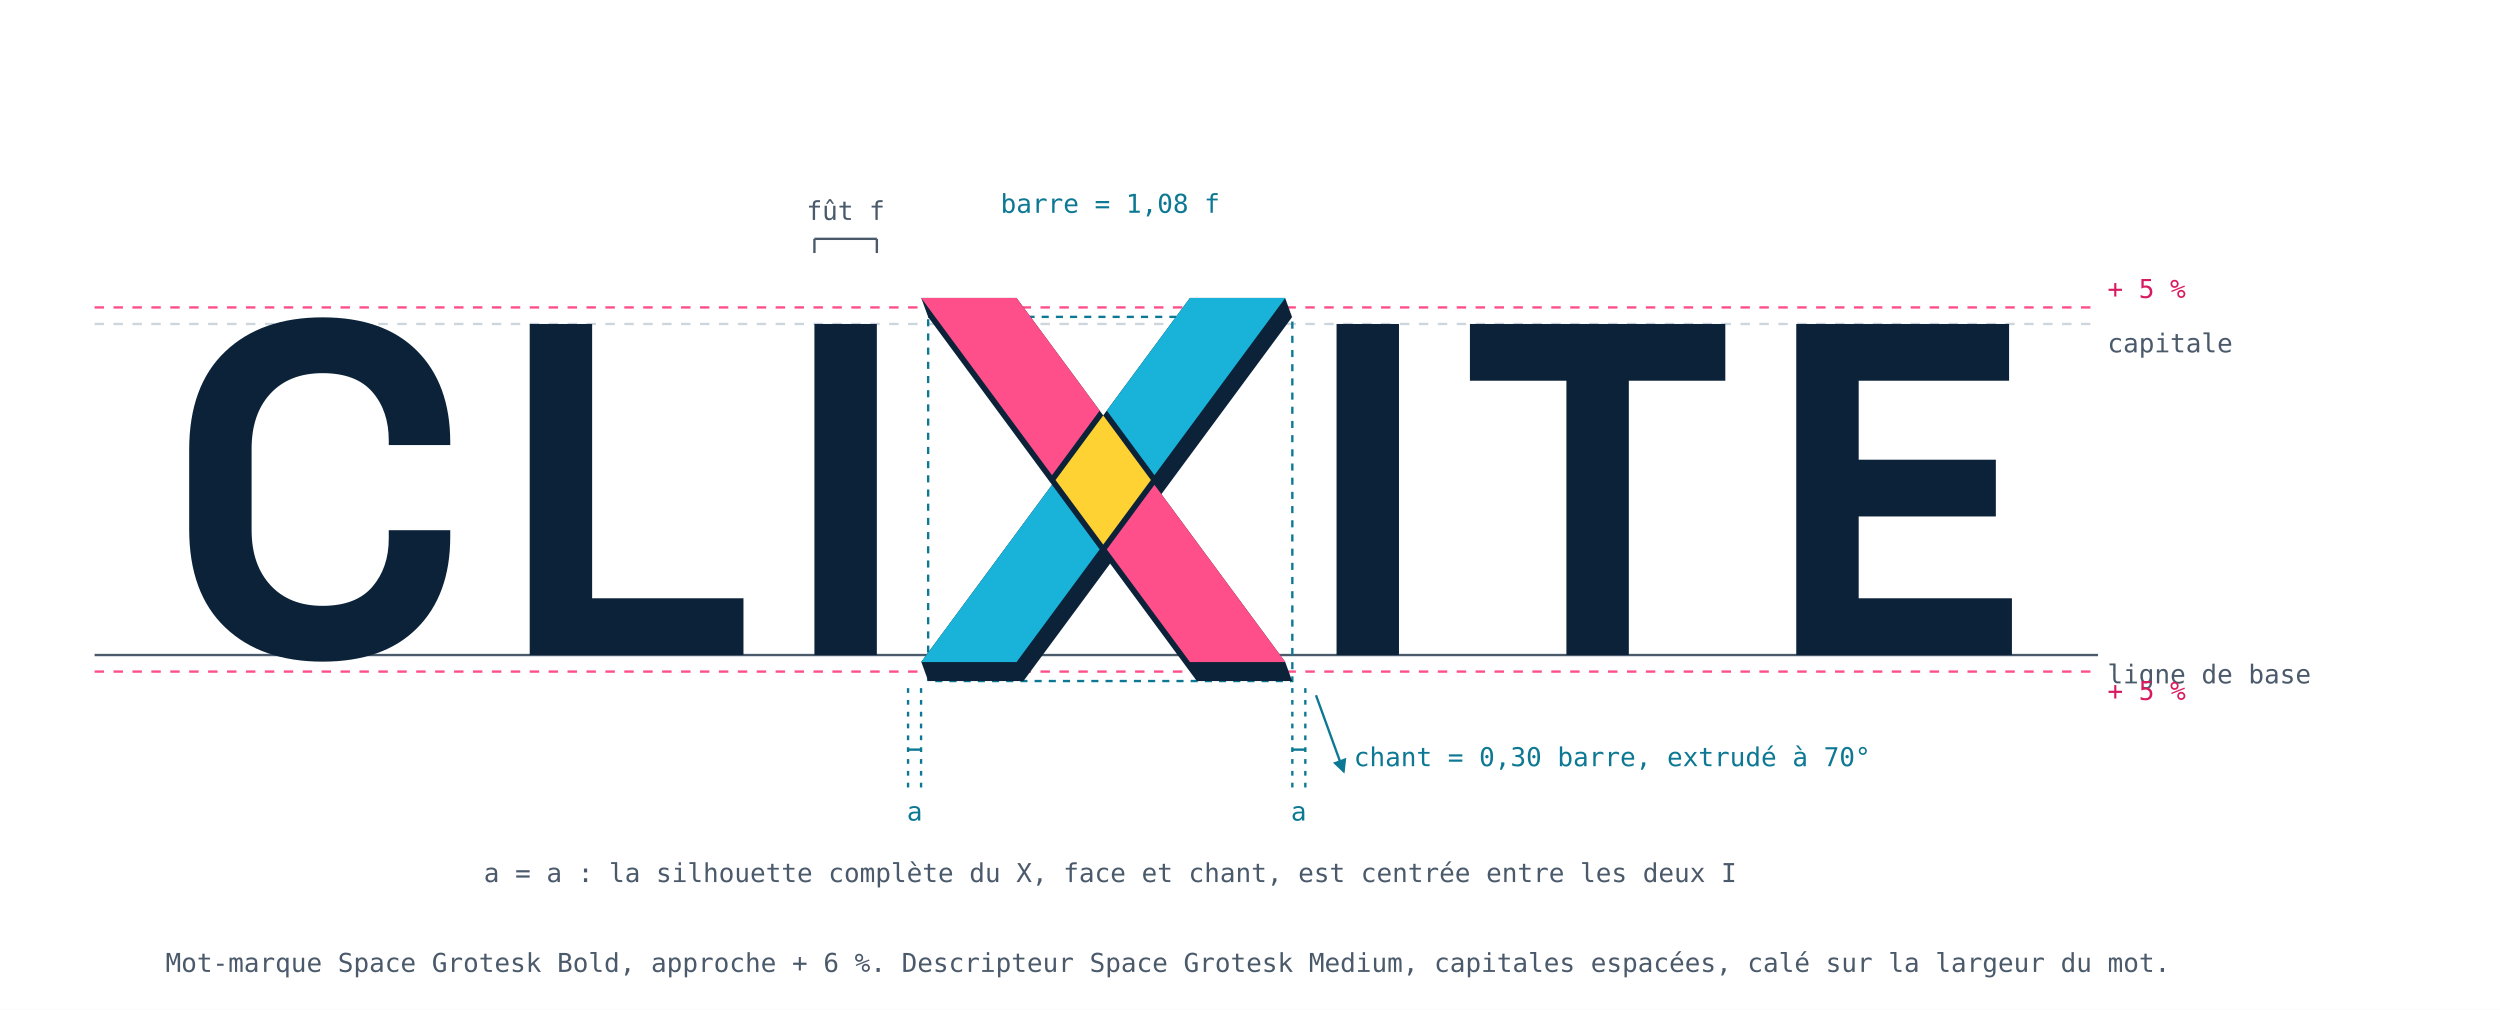
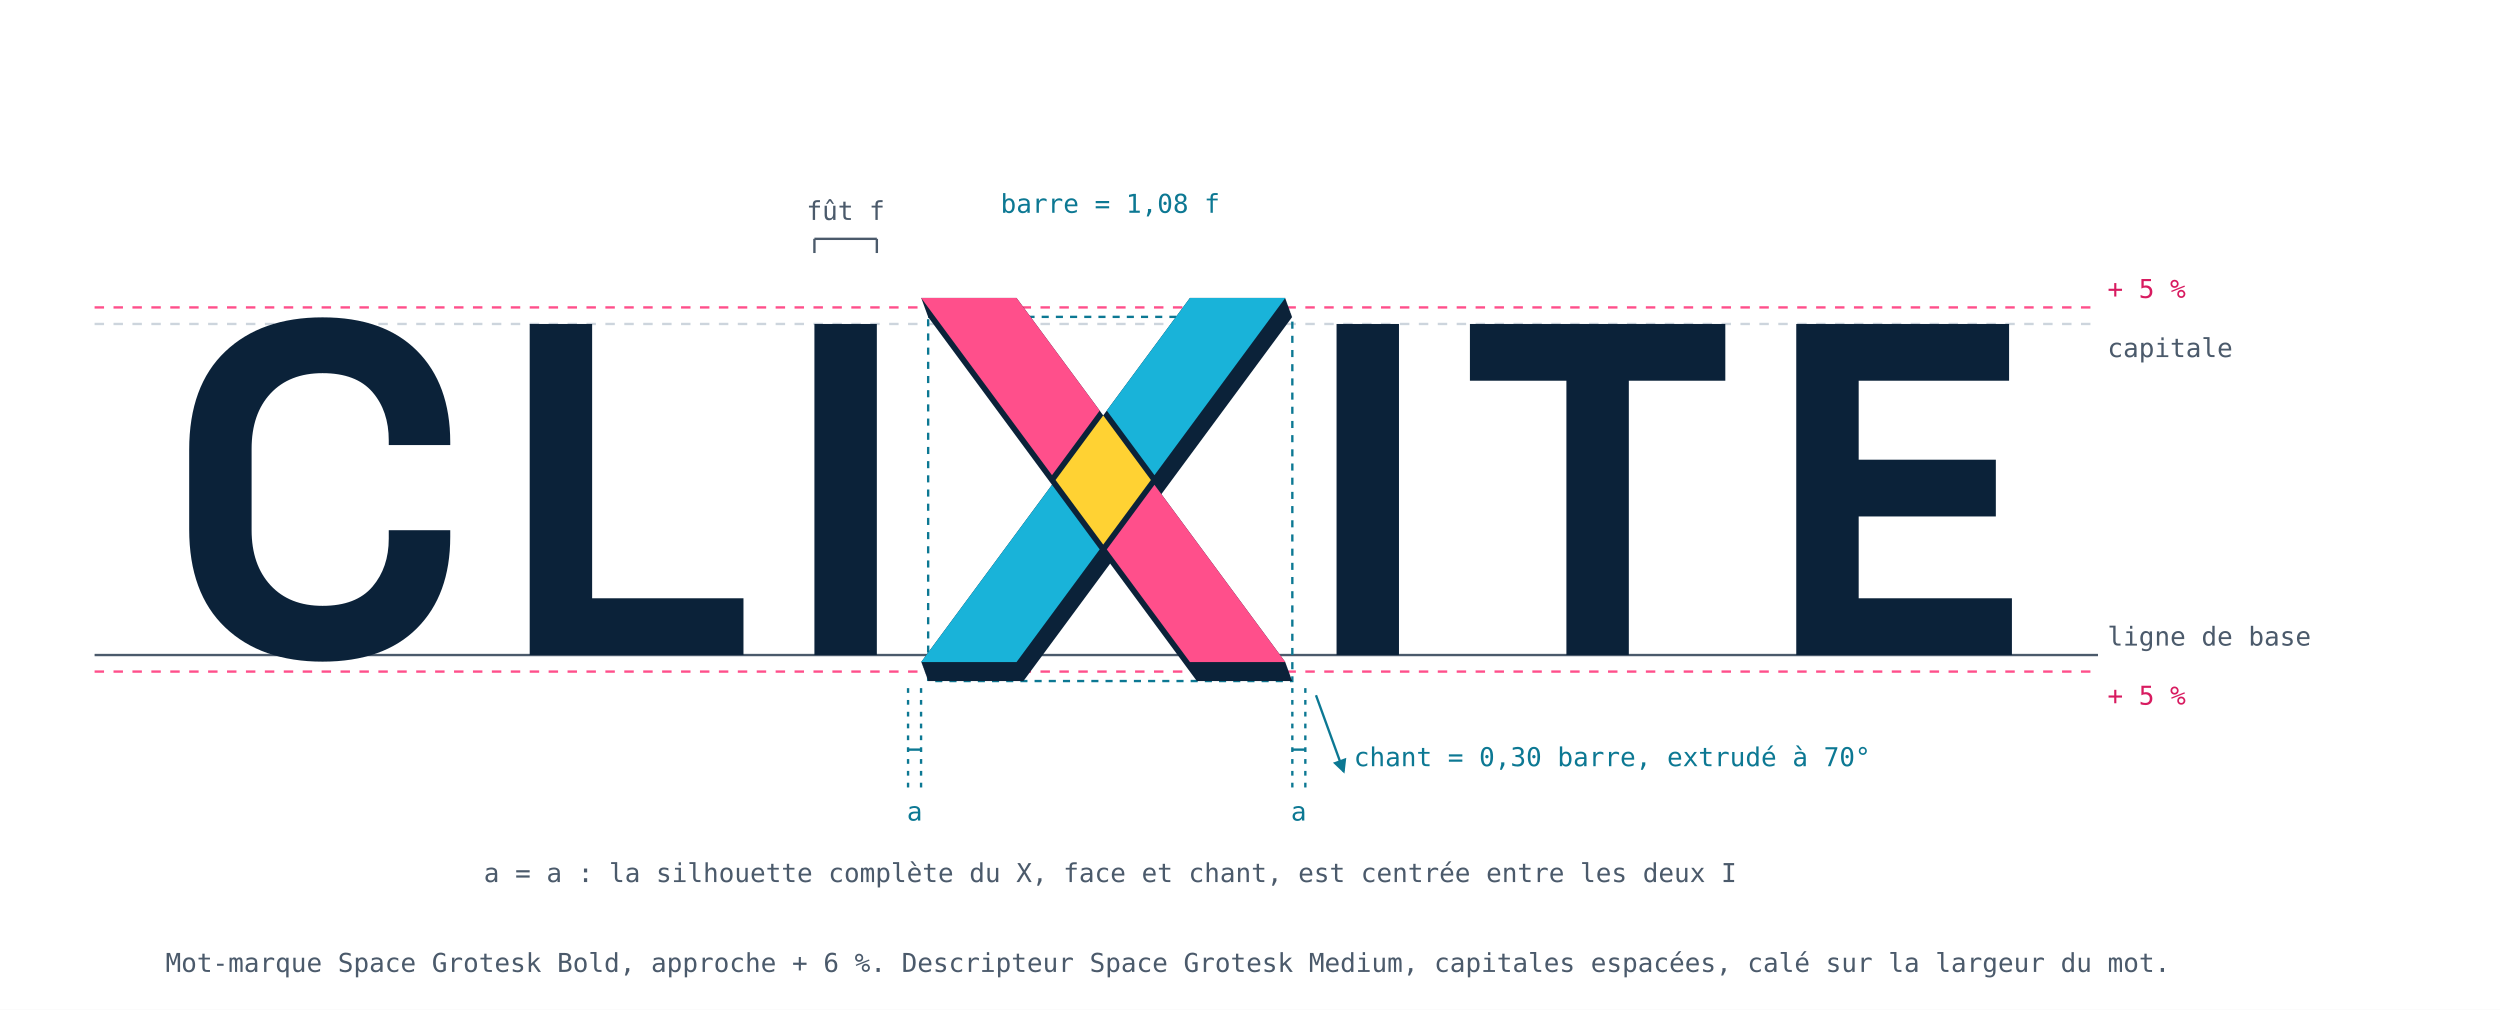
<svg xmlns="http://www.w3.org/2000/svg" viewBox="0 0 1057.2 427.0" width="1057.2" height="427.0">
  <rect width="100%" height="100%" fill="#FFFFFF" />
  <line x1="40.0" y1="277.0" x2="887.2" y2="277.0" stroke="#4B5A6B" stroke-width="1" stroke-dasharray="none" />
  <line x1="40.0" y1="137.0" x2="887.2" y2="137.0" stroke="#CDD5DD" stroke-width="1" stroke-dasharray="4 4" />
  <line x1="40.0" y1="130.0" x2="887.2" y2="130.0" stroke="#FF4F8B" stroke-width="1" stroke-dasharray="4 4" />
  <line x1="40.0" y1="284.0" x2="887.2" y2="284.0" stroke="#FF4F8B" stroke-width="1" stroke-dasharray="4 4" />
-   <text x="891.2" y="289.0" font-family="JetBrains Mono, monospace" font-size="11" fill="#4B5A6B" text-anchor="start">ligne de base</text>
-   <text x="891.2" y="149.0" font-family="JetBrains Mono, monospace" font-size="11" fill="#4B5A6B" text-anchor="start">capitale</text>
+   <text x="891.2" y="273.0" font-family="JetBrains Mono, monospace" font-size="11" fill="#4B5A6B" text-anchor="start">ligne de base</text>
+   <text x="891.2" y="151.0" font-family="JetBrains Mono, monospace" font-size="11" fill="#4B5A6B" text-anchor="start">capitale</text>
  <text x="891.2" y="126.0" font-family="JetBrains Mono, monospace" font-size="11" fill="#D81B60" text-anchor="start">+ 5 %</text>
-   <text x="891.2" y="296.0" font-family="JetBrains Mono, monospace" font-size="11" fill="#D81B60" text-anchor="start">+ 5 %</text>
+   <text x="891.2" y="298.0" font-family="JetBrains Mono, monospace" font-size="11" fill="#D81B60" text-anchor="start">+ 5 %</text>
  <rect x="392.5" y="134.0" width="154.0" height="154.0" fill="none" stroke="#0C7893" stroke-width="1" stroke-dasharray="3 3" />
  <path d="M136.4 279.8Q110.4 279.8 95.2 265.3Q80.0 250.8 80.0 223.8V190.2Q80.0 163.2 95.2 148.7Q110.4 134.2 136.4 134.2Q162.2 134.2 176.3 148.3Q190.4 162.4 190.4 187.0V188.2H164.4V186.2Q164.4 173.8 157.5 165.8Q150.6 157.8 136.4 157.8Q122.4 157.8 114.4 166.4Q106.4 175.0 106.4 189.8V224.2Q106.4 238.8 114.4 247.5Q122.4 256.2 136.4 256.2Q150.6 256.2 157.5 248.1Q164.4 240.0 164.4 227.8V224.2H190.4V227.0Q190.4 251.6 176.3 265.7Q162.2 279.8 136.4 279.8Z" fill="#0B2239" />
  <path d="M224.0 277.0V137.0H250.4V253.0H314.4V277.0Z" fill="#0B2239" />
  <path d="M344.4 277.0V137.0H370.8V277.0Z" fill="#0B2239" />
  <g transform="translate(392.46,134.02)">
    <path d="M-2.07 148.31 L-1.95 148.14 L-2.13 148.14 L-2.01 147.97 L-2.19 147.97 L-2.07 147.80 L-2.26 147.80 L-2.13 147.64 L-2.32 147.64 L-2.19 147.47 L-2.38 147.47 L-2.25 147.30 L-2.44 147.30 L-2.31 147.13 L-2.50 147.13 L-2.38 146.97 L-2.56 146.97 L-2.44 146.80 L-2.62 146.80 L-2.50 146.63 L-2.68 146.63 L-2.56 146.46 L-2.74 146.46 L-2.62 146.30 L-2.80 146.30 L-2.68 146.13 L-2.86 146.13 L-2.74 145.96 L-2.93 145.96 L52.41 71.00 L0.00 0.00 L0.06 0.00 L-0.06 -0.17 L0.00 -0.17 L-0.12 -0.33 L-0.06 -0.33 L-0.18 -0.50 L-0.12 -0.50 L-0.24 -0.67 L-0.18 -0.67 L-0.30 -0.84 L-0.24 -0.84 L-0.37 -1.00 L-0.30 -1.00 L-0.43 -1.17 L-0.36 -1.17 L-0.49 -1.34 L-0.42 -1.34 L-0.55 -1.51 L-0.49 -1.51 L-0.61 -1.67 L-0.55 -1.67 L-0.67 -1.84 L-0.61 -1.84 L-0.73 -2.01 L-0.67 -2.01 L-0.79 -2.18 L-0.73 -2.18 L-0.85 -2.34 L-0.79 -2.34 L-0.91 -2.51 L-0.85 -2.51 L-0.98 -2.68 L-0.91 -2.68 L-1.04 -2.85 L-0.97 -2.85 L-1.10 -3.01 L-1.03 -3.01 L-1.16 -3.18 L-1.10 -3.18 L-1.22 -3.35 L-1.16 -3.35 L-1.28 -3.52 L-1.22 -3.52 L-1.34 -3.68 L-1.28 -3.68 L-1.40 -3.85 L-1.34 -3.85 L-1.46 -4.02 L-1.40 -4.02 L-1.52 -4.19 L-1.46 -4.19 L-1.58 -4.35 L-1.52 -4.35 L-1.65 -4.52 L-1.58 -4.52 L-1.71 -4.69 L-1.64 -4.69 L-1.77 -4.86 L-1.70 -4.86 L-1.83 -5.02 L-1.77 -5.02 L-1.89 -5.19 L-1.83 -5.19 L-1.95 -5.36 L-1.89 -5.36 L-2.01 -5.53 L-1.95 -5.53 L-2.07 -5.69 L-2.01 -5.69 L-2.13 -5.86 L-2.07 -5.86 L-2.19 -6.03 L-2.13 -6.03 L-2.26 -6.20 L-2.19 -6.20 L-2.32 -6.36 L-2.25 -6.36 L-2.38 -6.53 L-2.31 -6.53 L-2.44 -6.70 L-2.38 -6.70 L-2.50 -6.87 L-2.44 -6.87 L-2.56 -7.03 L-2.50 -7.03 L-2.62 -7.20 L-2.56 -7.20 L-2.68 -7.37 L-2.62 -7.37 L-2.74 -7.54 L-2.68 -7.54 L-2.80 -7.70 L-2.74 -7.70 L-2.86 -7.87 L-2.80 -7.87 L-2.93 -8.04 L37.40 -8.04 L74.07 41.65 L110.75 -8.04 L151.07 -8.04 L150.95 -7.87 L151.14 -7.87 L151.01 -7.70 L151.20 -7.70 L151.07 -7.54 L151.26 -7.54 L151.13 -7.37 L151.32 -7.37 L151.19 -7.20 L151.38 -7.20 L151.26 -7.03 L151.44 -7.03 L151.32 -6.87 L151.50 -6.87 L151.38 -6.70 L151.56 -6.70 L151.44 -6.53 L151.62 -6.53 L151.50 -6.36 L151.68 -6.36 L151.56 -6.20 L151.74 -6.20 L151.62 -6.03 L151.81 -6.03 L151.68 -5.86 L151.87 -5.86 L151.74 -5.69 L151.93 -5.69 L151.80 -5.53 L151.99 -5.53 L151.87 -5.36 L152.05 -5.36 L151.93 -5.19 L152.11 -5.19 L151.99 -5.02 L152.17 -5.02 L152.05 -4.86 L152.23 -4.86 L152.11 -4.69 L152.29 -4.69 L152.17 -4.52 L152.35 -4.52 L152.23 -4.35 L152.42 -4.35 L152.29 -4.19 L152.48 -4.19 L152.35 -4.02 L152.54 -4.02 L152.41 -3.85 L152.60 -3.85 L152.47 -3.68 L152.66 -3.68 L152.54 -3.52 L152.72 -3.52 L152.60 -3.35 L152.78 -3.35 L152.66 -3.18 L152.84 -3.18 L152.72 -3.01 L152.90 -3.01 L152.78 -2.85 L152.96 -2.85 L152.84 -2.68 L153.02 -2.68 L152.90 -2.51 L153.09 -2.51 L152.96 -2.34 L153.15 -2.34 L153.02 -2.18 L153.21 -2.18 L153.08 -2.01 L153.27 -2.01 L153.15 -1.84 L153.33 -1.84 L153.21 -1.67 L153.39 -1.67 L153.27 -1.51 L153.45 -1.51 L153.33 -1.34 L153.51 -1.34 L153.39 -1.17 L153.57 -1.17 L153.45 -1.00 L153.63 -1.00 L153.51 -0.84 L153.70 -0.84 L153.57 -0.67 L153.76 -0.67 L153.63 -0.50 L153.82 -0.50 L153.69 -0.33 L153.88 -0.33 L153.75 -0.17 L153.94 -0.17 L153.82 0.00 L154.00 0.00 L98.66 74.96 L151.07 145.96 L151.01 145.96 L151.14 146.13 L151.07 146.13 L151.20 146.30 L151.13 146.30 L151.26 146.46 L151.19 146.46 L151.32 146.63 L151.26 146.63 L151.38 146.80 L151.32 146.80 L151.44 146.97 L151.38 146.97 L151.50 147.13 L151.44 147.13 L151.56 147.30 L151.50 147.30 L151.62 147.47 L151.56 147.47 L151.68 147.64 L151.62 147.64 L151.74 147.80 L151.68 147.80 L151.81 147.97 L151.74 147.97 L151.87 148.14 L151.80 148.14 L151.93 148.31 L151.87 148.31 L151.99 148.47 L151.93 148.47 L152.05 148.64 L151.99 148.64 L152.11 148.81 L152.05 148.81 L152.17 148.98 L152.11 148.98 L152.23 149.14 L152.17 149.14 L152.29 149.31 L152.23 149.31 L152.35 149.48 L152.29 149.48 L152.42 149.65 L152.35 149.65 L152.48 149.81 L152.41 149.81 L152.54 149.98 L152.47 149.98 L152.60 150.15 L152.54 150.15 L152.66 150.32 L152.60 150.32 L152.72 150.48 L152.66 150.48 L152.78 150.65 L152.72 150.65 L152.84 150.82 L152.78 150.82 L152.90 150.99 L152.84 150.99 L152.96 151.15 L152.90 151.15 L153.02 151.32 L152.96 151.32 L153.09 151.49 L153.02 151.49 L153.15 151.66 L153.08 151.66 L153.21 151.82 L153.15 151.82 L153.27 151.99 L153.21 151.99 L153.33 152.16 L153.27 152.16 L153.39 152.33 L153.33 152.33 L153.45 152.49 L153.39 152.49 L153.51 152.66 L153.45 152.66 L153.57 152.83 L153.51 152.83 L153.63 153.00 L153.57 153.00 L153.70 153.16 L153.63 153.16 L153.76 153.33 L153.69 153.33 L153.82 153.50 L153.75 153.50 L153.88 153.67 L153.82 153.67 L153.94 153.83 L153.88 153.83 L154.00 154.00 L113.68 154.00 L77.00 104.31 L40.32 154.00 L0.00 154.00 L0.12 153.83 L-0.06 153.83 L0.06 153.67 L-0.12 153.67 L0.00 153.50 L-0.18 153.50 L-0.06 153.33 L-0.24 153.33 L-0.12 153.16 L-0.30 153.16 L-0.18 153.00 L-0.37 153.00 L-0.24 152.83 L-0.43 152.83 L-0.30 152.66 L-0.49 152.66 L-0.36 152.49 L-0.55 152.49 L-0.42 152.33 L-0.61 152.33 L-0.49 152.16 L-0.67 152.16 L-0.55 151.99 L-0.73 151.99 L-0.61 151.82 L-0.79 151.82 L-0.67 151.66 L-0.85 151.66 L-0.73 151.49 L-0.91 151.49 L-0.79 151.32 L-0.98 151.32 L-0.85 151.15 L-1.04 151.15 L-0.91 150.99 L-1.10 150.99 L-0.97 150.82 L-1.16 150.82 L-1.03 150.65 L-1.22 150.65 L-1.10 150.48 L-1.28 150.48 L-1.16 150.32 L-1.34 150.32 L-1.22 150.15 L-1.40 150.15 L-1.28 149.98 L-1.46 149.98 L-1.34 149.81 L-1.52 149.81 L-1.40 149.65 L-1.58 149.65 L-1.46 149.48 L-1.65 149.48 L-1.52 149.31 L-1.71 149.31 L-1.58 149.14 L-1.77 149.14 L-1.64 148.98 L-1.83 148.98 L-1.70 148.81 L-1.89 148.81 L-1.77 148.64 L-1.95 148.64 L-1.83 148.47 L-2.01 148.47 L-1.89 148.31 Z" fill="#0B2239" />
    <path d="M37.40 145.96 L-2.93 145.96 L52.41 71.00 L72.57 98.31 Z M110.75 -8.04 L151.07 -8.04 L95.74 66.92 L75.58 39.61 Z" fill="#19B3D9" />
    <path d="M110.75 145.96 L75.58 98.31 L95.74 71.00 L151.07 145.96 Z M-2.93 -8.04 L37.40 -8.04 L72.57 39.61 L52.41 66.92 Z" fill="#FF4F8B" />
    <path d="M74.07 96.27 L53.91 68.96 L74.07 41.65 L94.24 68.96 Z" fill="#FFD233" />
  </g>
  <path d="M565.2 277.0V137.0H591.6V277.0Z" fill="#0B2239" />
  <path d="M662.4 277.0V161.0H621.6V137.0H729.6V161.0H688.8V277.0Z" fill="#0B2239" />
  <path d="M759.6 277.0V137.0H849.6V161.0H786V194.4H844V218.4H786V253.0H850.8V277.0Z" fill="#0B2239" />
  <line x1="384.0" y1="291.0" x2="384.0" y2="333.0" stroke="#0C7893" stroke-width="1" stroke-dasharray="2 3" />
  <line x1="389.5" y1="291.0" x2="389.5" y2="333.0" stroke="#0C7893" stroke-width="1" stroke-dasharray="2 3" />
  <line x1="546.5" y1="291.0" x2="546.5" y2="333.0" stroke="#0C7893" stroke-width="1" stroke-dasharray="2 3" />
  <line x1="552.0" y1="291.0" x2="552.0" y2="333.0" stroke="#0C7893" stroke-width="1" stroke-dasharray="2 3" />
  <line x1="384.0" y1="317.0" x2="389.5" y2="317.0" stroke="#0C7893" stroke-width="1" />
  <text x="386.8" y="347.0" font-family="JetBrains Mono, monospace" font-size="11" fill="#0C7893" text-anchor="middle">a</text>
  <line x1="546.5" y1="317.0" x2="552.0" y2="317.0" stroke="#0C7893" stroke-width="1" />
  <text x="549.2" y="347.0" font-family="JetBrains Mono, monospace" font-size="11" fill="#0C7893" text-anchor="middle">a</text>
  <text x="469.5" y="373.0" font-family="JetBrains Mono, monospace" font-size="11" fill="#4B5A6B" text-anchor="middle">a = a : la silhouette complète du X, face et chant, est centrée entre les deux I</text>
  <path d="M344.4 107.0 v-6 M370.8 107.0 v-6 M344.4 101.0 H370.8" stroke="#4B5A6B" fill="none" stroke-width="1" />
  <text x="357.6" y="93.0" font-family="JetBrains Mono, monospace" font-size="11" fill="#4B5A6B" text-anchor="middle">fût f</text>
  <text x="469.5" y="90.0" font-family="JetBrains Mono, monospace" font-size="11" fill="#0C7893" text-anchor="middle">barre = 1,08 f</text>
  <text x="572.5" y="324.0" font-family="JetBrains Mono, monospace" font-size="11" fill="#0C7893" text-anchor="start">chant = 0,30 barre, extrudé à 70°</text>
  <path d="M556.5 294.0 l11.7 32.2" stroke="#0C7893" stroke-width="1" marker-end="url(#arr)" />
  <defs>
    <marker id="arr" markerWidth="6" markerHeight="6" refX="5" refY="3" orient="auto">
      <path d="M0 0 L6 3 L0 6 z" fill="#0C7893" />
    </marker>
  </defs>
  <text x="70.0" y="411.0" font-family="JetBrains Mono, monospace" font-size="11" fill="#4B5A6B" text-anchor="start">Mot-marque Space Grotesk Bold, approche + 6 %. Descripteur Space Grotesk Medium, capitales espacées, calé sur la largeur du mot.</text>
</svg>
